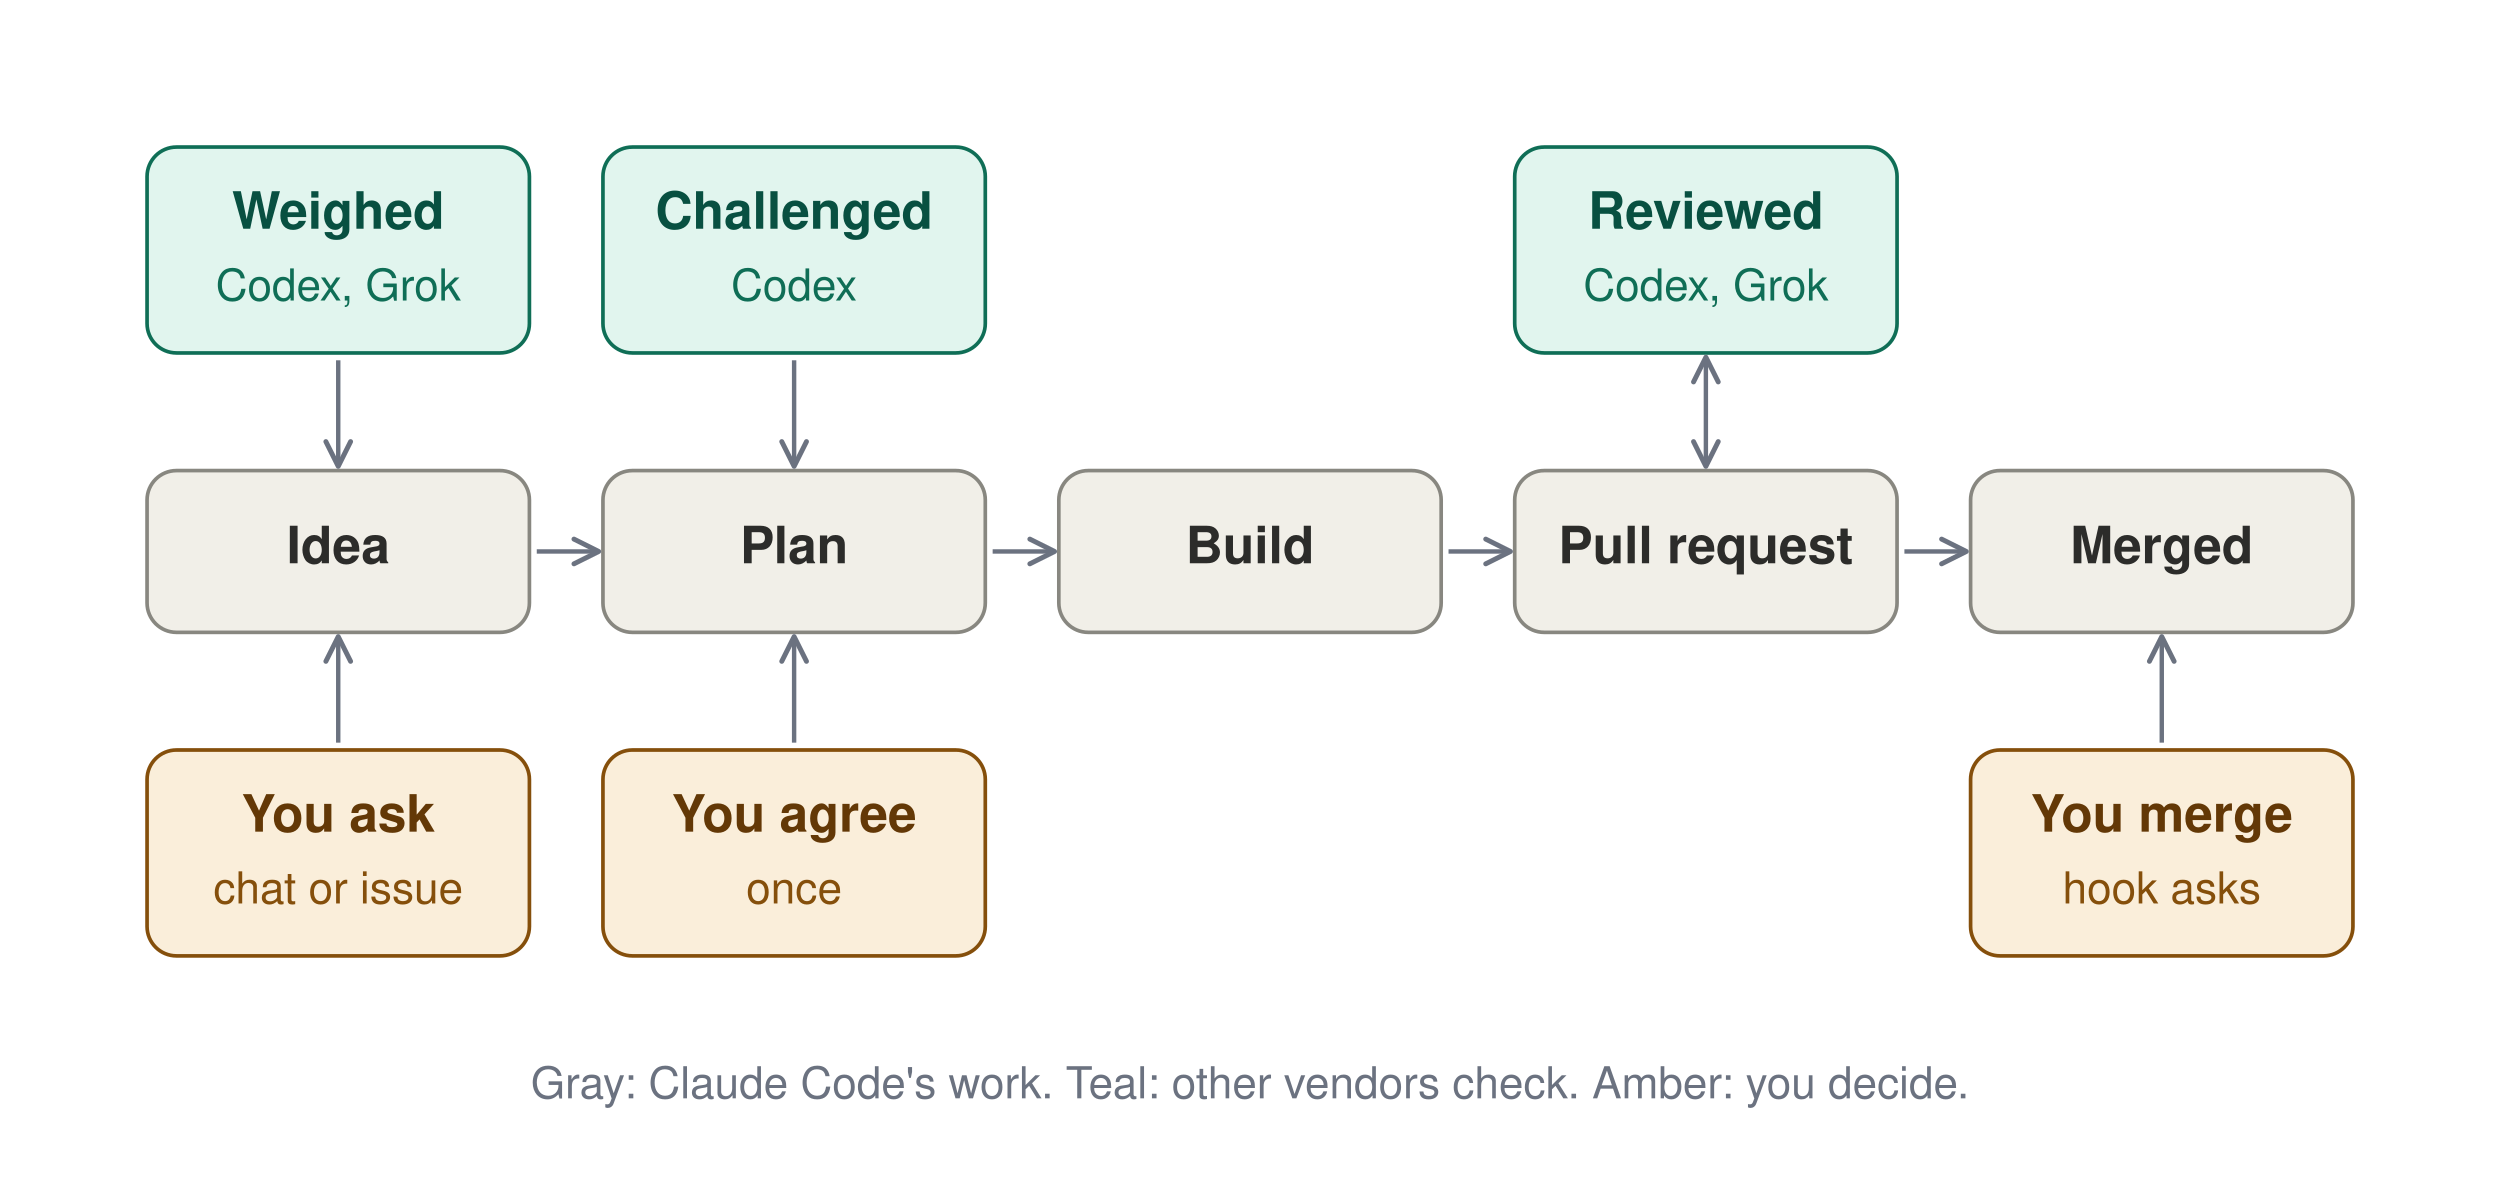
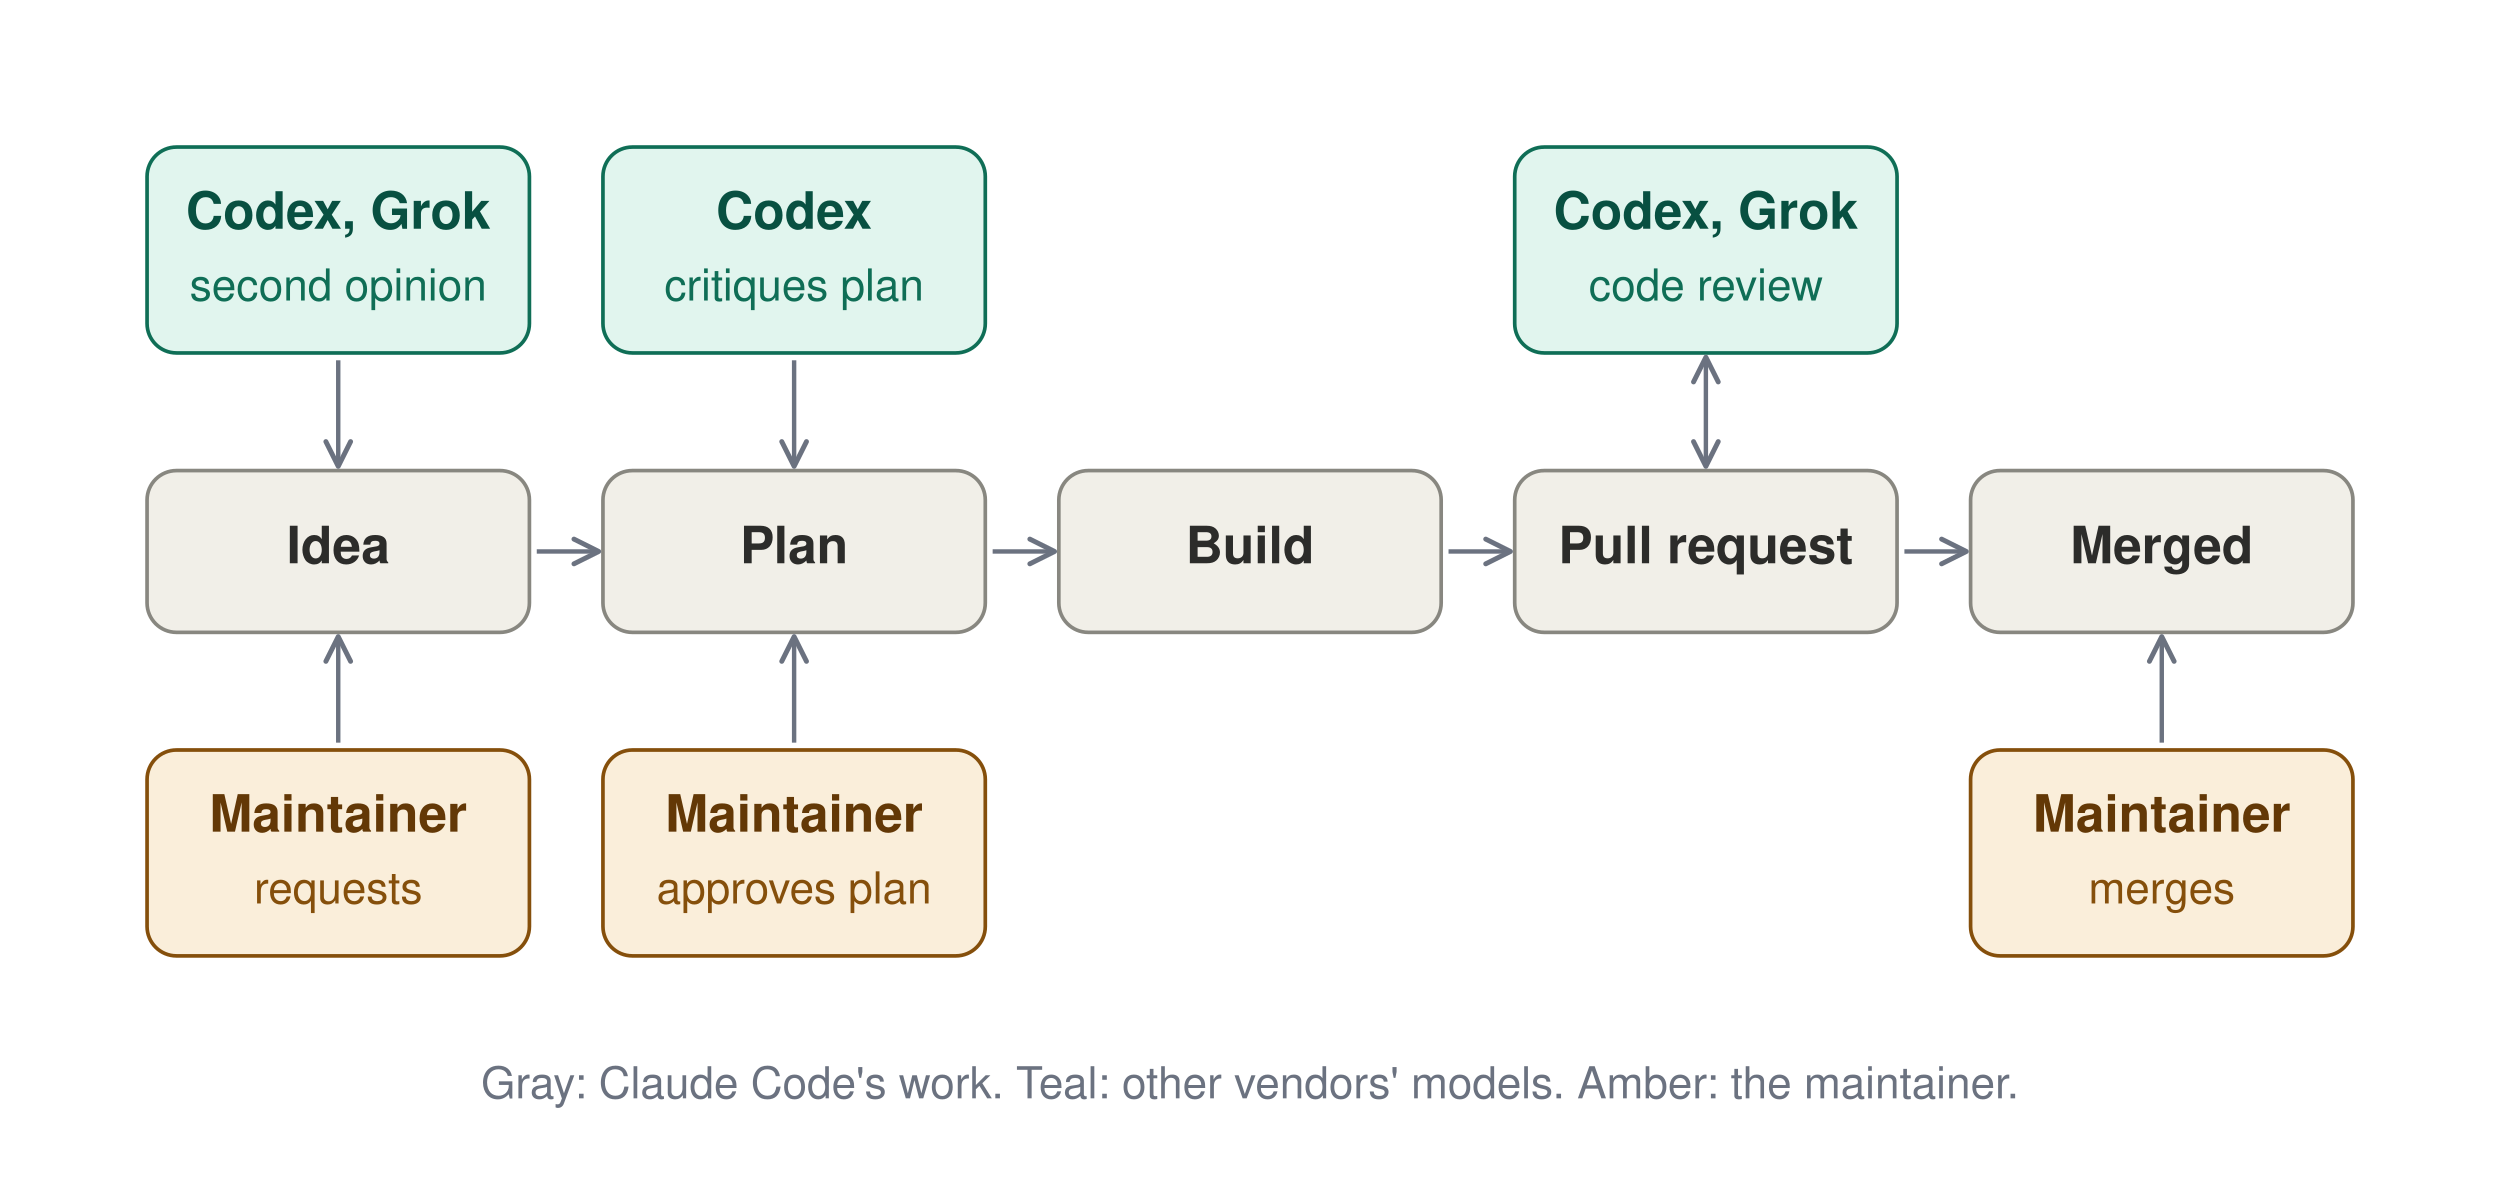
- <svg xmlns="http://www.w3.org/2000/svg" viewBox="0 0 680 320" width="680" height="320" role="img" aria-label="A change moves from idea to plan, build, pull request and merge. Codex and Grok weigh the idea, Codex challenges an uncertain plan, and both review the pull request. The maintainer asks, agrees and merges.">
+ <svg xmlns="http://www.w3.org/2000/svg" viewBox="0 0 680 320" width="680" height="320" role="img" aria-label="A change moves from idea to plan, build, pull request and merge. Codex and Grok give a second opinion on the idea, Codex critiques the plan, and both do the code review. The maintainer requests the change, approves the plan and merges.">
  <style>
    .gb { fill: #F1EFE8; stroke: #888780; stroke-width: 1; }
    .gt { fill: #2C2C2A; }
    .gs { fill: #5F5E5A; }
    .tb { fill: #E1F5EE; stroke: #0F6E56; stroke-width: 1; }
    .tt { fill: #085041; }
    .ts { fill: #0F6E56; }
    .ab { fill: #FAEEDA; stroke: #854F0B; stroke-width: 1; }
    .at { fill: #633806; }
    .as { fill: #854F0B; }
    .l { stroke: #6b7280; stroke-width: 1.2; fill: none; }
    .lt { fill: #6b7280; }
    .dash { stroke: #6b7280; stroke-width: 1; fill: none; stroke-dasharray: 4 4; }
    .mk { stroke: #6b7280; }
    @media (prefers-color-scheme: dark) {
      .gb { fill: #2C2C2A; stroke: #888780; }
      .gt { fill: #F1EFE8; }
      .gs { fill: #B4B2A9; }
      .tb { fill: #085041; stroke: #5DCAA5; }
      .tt { fill: #E1F5EE; }
      .ts { fill: #9FE1CB; }
      .ab { fill: #633806; stroke: #FAC775; }
      .at { fill: #FAEEDA; }
      .as { fill: #FAC775; }
      .l { stroke: #9ca3af; }
      .lt { fill: #9ca3af; }
      .dash { stroke: #9ca3af; }
      .mk { stroke: #9ca3af; }
    }
  </style>
  <defs>
    <marker id="a" viewBox="0 0 10 10" refX="8" refY="5" markerWidth="7" markerHeight="7" orient="auto-start-reverse">
      <path class="mk" d="M 1 1 L 9 5 L 1 9" fill="none" stroke-width="1.6" stroke-linecap="round" stroke-linejoin="round" />
    </marker>
  </defs>
  <g font-family="ui-sans-serif, system-ui, -apple-system, 'Segoe UI', Helvetica, Arial, sans-serif" text-anchor="middle" dominant-baseline="central">
    <rect class="tb" x="40" y="40" width="104" height="56" rx="8" />
-     <text class="tt" x="92" y="59" font-size="14" font-weight="600">Weighed</text>
-     <text class="ts" x="92" y="79" font-size="12" font-weight="400">Codex, Grok</text>
+     <text class="tt" x="92" y="59" font-size="14" font-weight="600">Codex, Grok</text>
+     <text class="ts" x="92" y="79" font-size="12" font-weight="400">second opinion</text>
    <rect class="tb" x="164" y="40" width="104" height="56" rx="8" />
-     <text class="tt" x="216" y="59" font-size="14" font-weight="600">Challenged</text>
-     <text class="ts" x="216" y="79" font-size="12" font-weight="400">Codex</text>
+     <text class="tt" x="216" y="59" font-size="14" font-weight="600">Codex</text>
+     <text class="ts" x="216" y="79" font-size="12" font-weight="400">critiques plan</text>
    <rect class="tb" x="412" y="40" width="104" height="56" rx="8" />
-     <text class="tt" x="464" y="59" font-size="14" font-weight="600">Reviewed</text>
-     <text class="ts" x="464" y="79" font-size="12" font-weight="400">Codex, Grok</text>
+     <text class="tt" x="464" y="59" font-size="14" font-weight="600">Codex, Grok</text>
+     <text class="ts" x="464" y="79" font-size="12" font-weight="400">code review</text>
    <rect class="gb" x="40" y="128" width="104" height="44" rx="8" />
    <text class="gt" x="92" y="150" font-size="14" font-weight="600">Idea</text>
    <rect class="gb" x="164" y="128" width="104" height="44" rx="8" />
    <text class="gt" x="216" y="150" font-size="14" font-weight="600">Plan</text>
    <rect class="gb" x="288" y="128" width="104" height="44" rx="8" />
    <text class="gt" x="340" y="150" font-size="14" font-weight="600">Build</text>
    <rect class="gb" x="412" y="128" width="104" height="44" rx="8" />
    <text class="gt" x="464" y="150" font-size="14" font-weight="600">Pull request</text>
    <rect class="gb" x="536" y="128" width="104" height="44" rx="8" />
    <text class="gt" x="588" y="150" font-size="14" font-weight="600">Merged</text>
    <rect class="ab" x="40" y="204" width="104" height="56" rx="8" />
-     <text class="at" x="92" y="223" font-size="14" font-weight="600">You ask</text>
-     <text class="as" x="92" y="243" font-size="12" font-weight="400">chat or issue</text>
+     <text class="at" x="92" y="223" font-size="14" font-weight="600">Maintainer</text>
+     <text class="as" x="92" y="243" font-size="12" font-weight="400">requests</text>
    <rect class="ab" x="164" y="204" width="104" height="56" rx="8" />
-     <text class="at" x="216" y="223" font-size="14" font-weight="600">You agree</text>
-     <text class="as" x="216" y="243" font-size="12" font-weight="400">once</text>
+     <text class="at" x="216" y="223" font-size="14" font-weight="600">Maintainer</text>
+     <text class="as" x="216" y="243" font-size="12" font-weight="400">approves plan</text>
    <rect class="ab" x="536" y="204" width="104" height="56" rx="8" />
-     <text class="at" x="588" y="223" font-size="14" font-weight="600">You merge</text>
-     <text class="as" x="588" y="243" font-size="12" font-weight="400">hook asks</text>
+     <text class="at" x="588" y="223" font-size="14" font-weight="600">Maintainer</text>
+     <text class="as" x="588" y="243" font-size="12" font-weight="400">merges</text>
    <path class="l" d="M 92 98 L 92 126" marker-end="url(#a)" />
    <path class="l" d="M 216 98 L 216 126" marker-end="url(#a)" />
    <path class="l" d="M 464 98 L 464 126" marker-start="url(#a)" marker-end="url(#a)" />
    <path class="l" d="M 146 150 L 162 150" marker-end="url(#a)" />
    <path class="l" d="M 270 150 L 286 150" marker-end="url(#a)" />
    <path class="l" d="M 394 150 L 410 150" marker-end="url(#a)" />
    <path class="l" d="M 518 150 L 534 150" marker-end="url(#a)" />
    <path class="l" d="M 92 202 L 92 174" marker-end="url(#a)" />
    <path class="l" d="M 216 202 L 216 174" marker-end="url(#a)" />
    <path class="l" d="M 588 202 L 588 174" marker-end="url(#a)" />
-     <text class="lt" x="340" y="296" font-size="12" font-weight="400">Gray: Claude Code's work. Teal: other vendors check. Amber: you decide.</text>
+     <text class="lt" x="340" y="296" font-size="12" font-weight="400">Gray: Claude Code's work. Teal: other vendors' models. Amber: the maintainer.</text>
  </g>
</svg>
